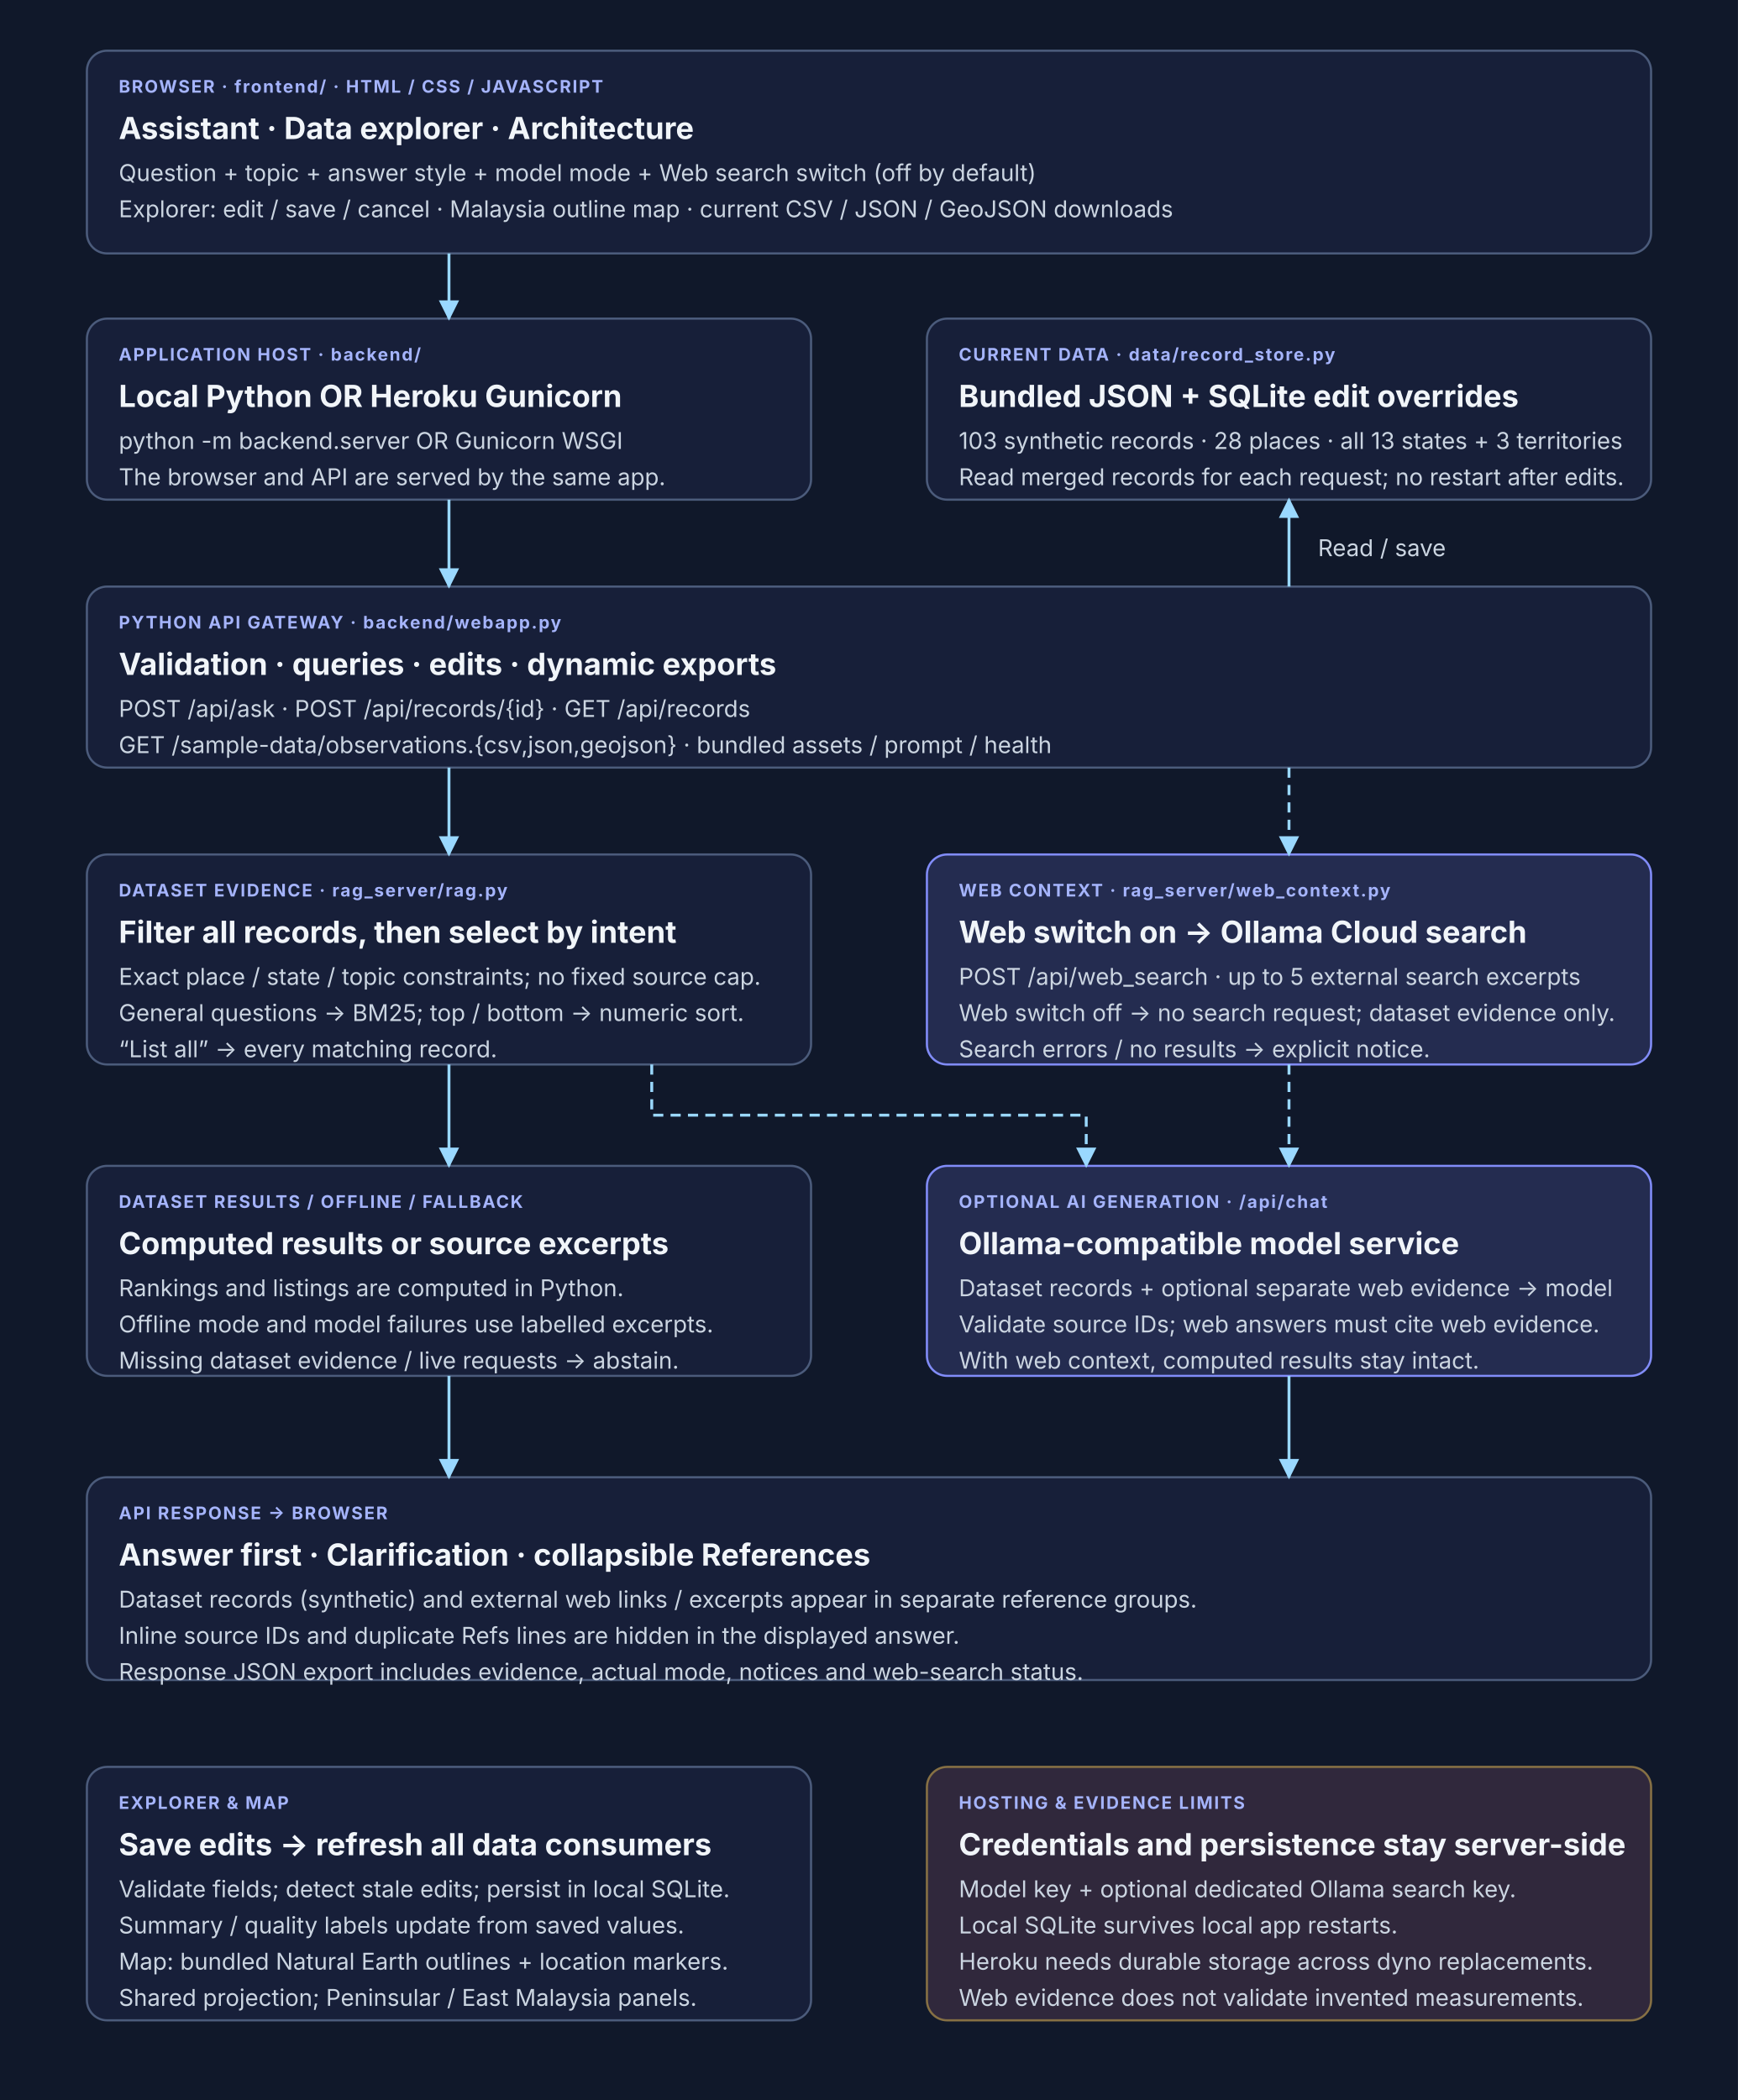
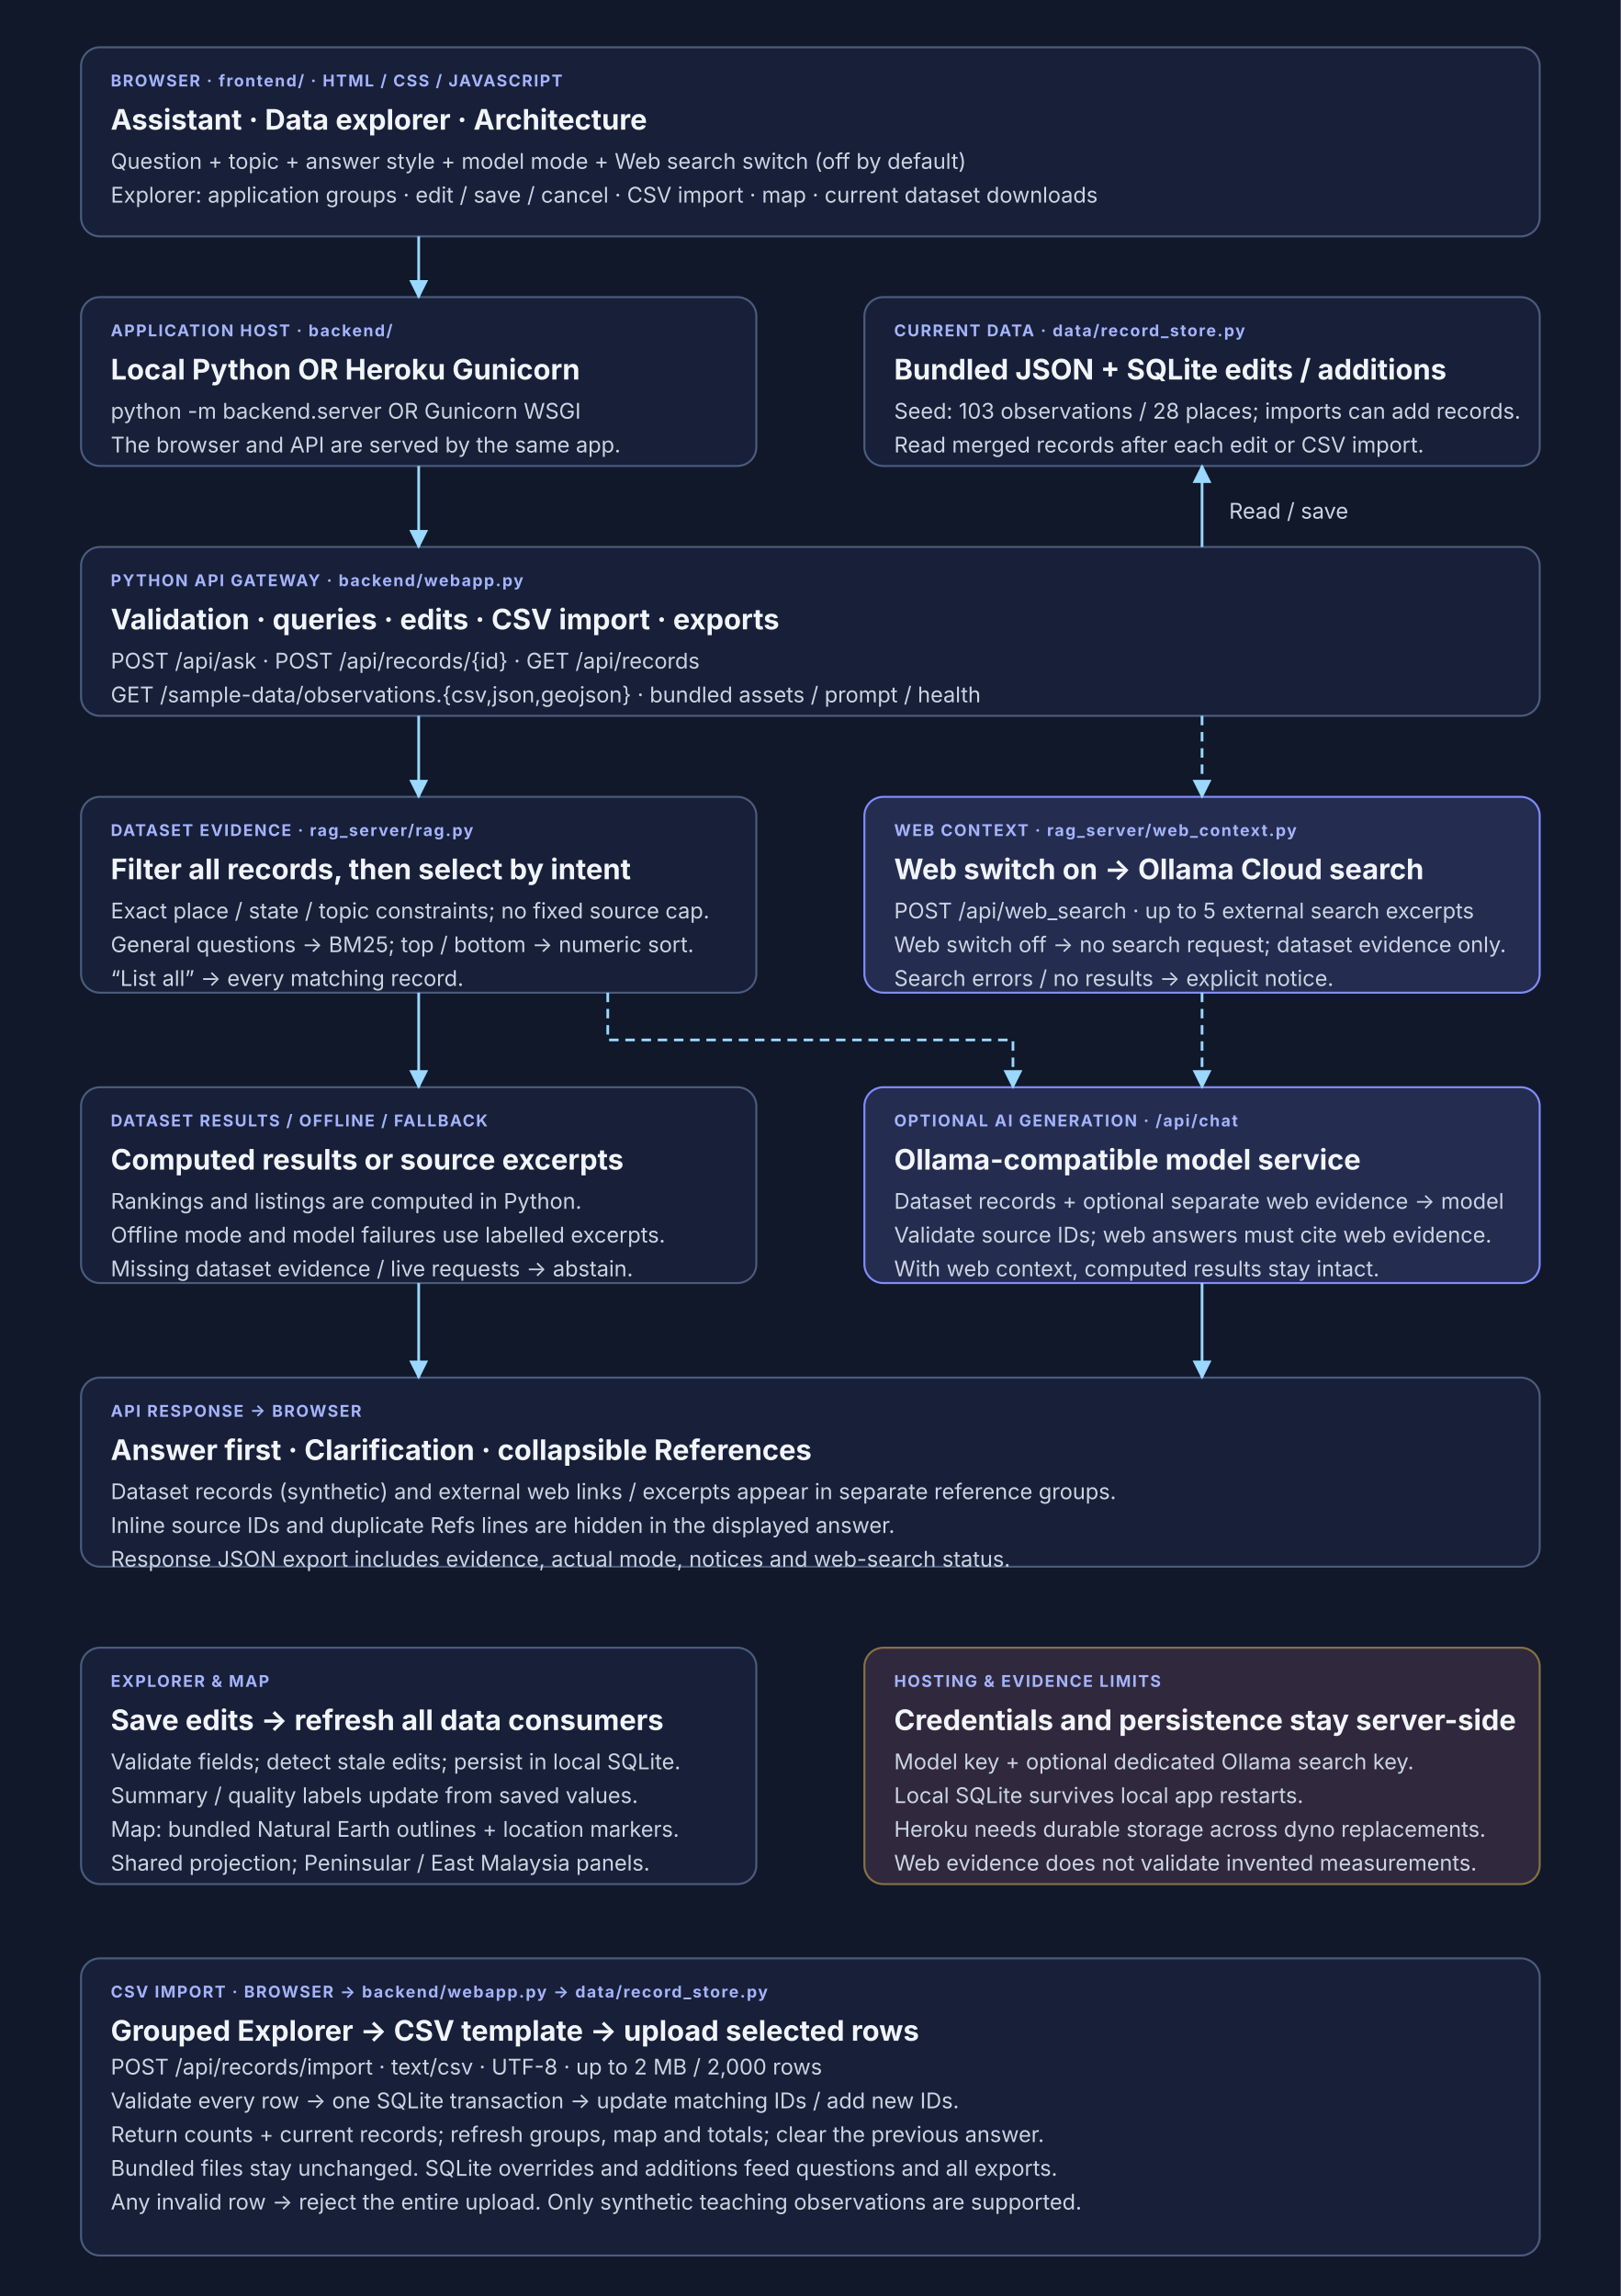
- <svg xmlns="http://www.w3.org/2000/svg" viewBox="0 0 1200 1450" role="img" aria-labelledby="title desc">
+ <svg xmlns="http://www.w3.org/2000/svg" viewBox="0 0 1200 1700" role="img" aria-labelledby="title desc">
  <defs>
    <marker id="arrow" viewBox="0 0 10 10" refX="9" refY="5" markerWidth="7" markerHeight="7" orient="auto-start-reverse">
      <path d="M0 0 10 5 0 10Z" fill="#9ad8ff" />
    </marker>
    <style>text{font-family:system-ui,-apple-system,sans-serif;fill:#f1f5f9}.heading{font-size:21px;font-weight:650}.body{font-size:16px;fill:#cbd5e1}.label{font-size:12px;letter-spacing:1px;font-weight:650;fill:#a5b4fc}.code{font-family:monospace;font-size:14px;fill:#cbd5e1}.box{fill:#171f39;stroke:#4b5b7b;stroke-width:1.5}.optional-box{fill:#242c50;stroke:#818cf8;stroke-width:1.5}.note{fill:#30283c;stroke:#867044;stroke-width:1.5}.line{fill:none;stroke:#9ad8ff;stroke-width:2;marker-end:url(#arrow)}.optional{stroke-dasharray:7 5}</style>
  </defs>
-   <rect width="1200" height="1450" fill="#10182a" />
+   <rect width="1200" height="1700" fill="#10182a" />
  <rect class="box" x="60" y="35" width="1080" height="140" rx="14" />
  <text class="label" x="82" y="64">BROWSER · frontend/ · HTML / CSS / JAVASCRIPT</text>
  <text class="heading" x="82" y="96">Assistant · Data explorer · Architecture</text>
  <text class="body" x="82" y="125">Question + topic + answer style + model mode + Web search switch (off by default)</text>
-   <text class="body" x="82" y="150">Explorer: edit / save / cancel · Malaysia outline map · current CSV / JSON / GeoJSON downloads</text>
+   <text class="body" x="82" y="150">Explorer: application groups · edit / save / cancel · CSV import · map · current dataset downloads</text>
  <rect class="box" x="60" y="220" width="500" height="125" rx="14" />
  <text class="label" x="82" y="249">APPLICATION HOST · backend/</text>
  <text class="heading" x="82" y="281">Local Python OR Heroku Gunicorn</text>
  <text class="body" x="82" y="310">python -m backend.server OR Gunicorn WSGI</text>
  <text class="body" x="82" y="335">The browser and API are served by the same app.</text>
  <rect class="box" x="640" y="220" width="500" height="125" rx="14" />
  <text class="label" x="662" y="249">CURRENT DATA · data/record_store.py</text>
-   <text class="heading" x="662" y="281">Bundled JSON + SQLite edit overrides</text>
-   <text class="body" x="662" y="310">103 synthetic records · 28 places · all 13 states + 3 territories</text>
-   <text class="body" x="662" y="335">Read merged records for each request; no restart after edits.</text>
+   <text class="heading" x="662" y="281">Bundled JSON + SQLite edits / additions</text>
+   <text class="body" x="662" y="310">Seed: 103 observations / 28 places; imports can add records.</text>
+   <text class="body" x="662" y="335">Read merged records after each edit or CSV import.</text>
  <rect class="box" x="60" y="405" width="1080" height="125" rx="14" />
  <text class="label" x="82" y="434">PYTHON API GATEWAY · backend/webapp.py</text>
-   <text class="heading" x="82" y="466">Validation · queries · edits · dynamic exports</text>
+   <text class="heading" x="82" y="466">Validation · queries · edits · CSV import · exports</text>
  <text class="body" x="82" y="495">POST /api/ask · POST /api/records/{id} · GET /api/records</text>
  <text class="body" x="82" y="520">GET /sample-data/observations.{csv,json,geojson} · bundled assets / prompt / health</text>
  <path class="line" d="M310 175V220" />
  <path class="line" d="M310 345V405" />
  <path class="line" d="M890 405V345" />
  <text class="body" x="910" y="384">Read / save</text>
  <rect class="box" x="60" y="590" width="500" height="145" rx="14" />
  <text class="label" x="82" y="619">DATASET EVIDENCE · rag_server/rag.py</text>
  <text class="heading" x="82" y="651">Filter all records, then select by intent</text>
  <text class="body" x="82" y="680">Exact place / state / topic constraints; no fixed source cap.</text>
  <text class="body" x="82" y="705">General questions → BM25; top / bottom → numeric sort.</text>
  <text class="body" x="82" y="730">“List all” → every matching record.</text>
  <rect class="optional-box" x="640" y="590" width="500" height="145" rx="14" />
  <text class="label" x="662" y="619">WEB CONTEXT · rag_server/web_context.py</text>
  <text class="heading" x="662" y="651">Web switch on → Ollama Cloud search</text>
  <text class="body" x="662" y="680">POST /api/web_search · up to 5 external search excerpts</text>
  <text class="body" x="662" y="705">Web switch off → no search request; dataset evidence only.</text>
  <text class="body" x="662" y="730">Search errors / no results → explicit notice.</text>
  <path class="line" d="M310 530V590" />
  <path class="line optional" d="M890 530V590" />
  <rect class="box" x="60" y="805" width="500" height="145" rx="14" />
  <text class="label" x="82" y="834">DATASET RESULTS / OFFLINE / FALLBACK</text>
  <text class="heading" x="82" y="866">Computed results or source excerpts</text>
  <text class="body" x="82" y="895">Rankings and listings are computed in Python.</text>
  <text class="body" x="82" y="920">Offline mode and model failures use labelled excerpts.</text>
  <text class="body" x="82" y="945">Missing dataset evidence / live requests → abstain.</text>
  <rect class="optional-box" x="640" y="805" width="500" height="145" rx="14" />
  <text class="label" x="662" y="834">OPTIONAL AI GENERATION · /api/chat</text>
  <text class="heading" x="662" y="866">Ollama-compatible model service</text>
  <text class="body" x="662" y="895">Dataset records + optional separate web evidence → model</text>
  <text class="body" x="662" y="920">Validate source IDs; web answers must cite web evidence.</text>
  <text class="body" x="662" y="945">With web context, computed results stay intact.</text>
  <path class="line" d="M310 735V805" />
  <path class="line optional" d="M890 735V805" />
  <path class="line optional" d="M450 735V770H750V805" />
  <rect class="box" x="60" y="1020" width="1080" height="140" rx="14" />
  <text class="label" x="82" y="1049">API RESPONSE → BROWSER</text>
  <text class="heading" x="82" y="1081">Answer first · Clarification · collapsible References</text>
  <text class="body" x="82" y="1110">Dataset records (synthetic) and external web links / excerpts appear in separate reference groups.</text>
  <text class="body" x="82" y="1135">Inline source IDs and duplicate Refs lines are hidden in the displayed answer.</text>
  <text class="body" x="82" y="1160">Response JSON export includes evidence, actual mode, notices and web-search status.</text>
  <path class="line" d="M310 950V1020" />
  <path class="line" d="M890 950V1020" />
  <rect class="box" x="60" y="1220" width="500" height="175" rx="14" />
  <text class="label" x="82" y="1249">EXPLORER &amp; MAP</text>
  <text class="heading" x="82" y="1281">Save edits → refresh all data consumers</text>
  <text class="body" x="82" y="1310">Validate fields; detect stale edits; persist in local SQLite.</text>
  <text class="body" x="82" y="1335">Summary / quality labels update from saved values.</text>
  <text class="body" x="82" y="1360">Map: bundled Natural Earth outlines + location markers.</text>
  <text class="body" x="82" y="1385">Shared projection; Peninsular / East Malaysia panels.</text>
  <rect class="note" x="640" y="1220" width="500" height="175" rx="14" />
  <text class="label" x="662" y="1249">HOSTING &amp; EVIDENCE LIMITS</text>
  <text class="heading" x="662" y="1281">Credentials and persistence stay server-side</text>
  <text class="body" x="662" y="1310">Model key + optional dedicated Ollama search key.</text>
  <text class="body" x="662" y="1335">Local SQLite survives local app restarts.</text>
  <text class="body" x="662" y="1360">Heroku needs durable storage across dyno replacements.</text>
  <text class="body" x="662" y="1385">Web evidence does not validate invented measurements.</text>
+   <rect class="box" x="60" y="1450" width="1080" height="220" rx="14" />
+   <text class="label" x="82" y="1479">CSV IMPORT · BROWSER → backend/webapp.py → data/record_store.py</text>
+   <text class="heading" x="82" y="1511">Grouped Explorer → CSV template → upload selected rows</text>
+   <text class="body" x="82" y="1536">POST /api/records/import · text/csv · UTF-8 · up to 2 MB / 2,000 rows</text>
+   <text class="body" x="82" y="1561">Validate every row → one SQLite transaction → update matching IDs / add new IDs.</text>
+   <text class="body" x="82" y="1586">Return counts + current records; refresh groups, map and totals; clear the previous answer.</text>
+   <text class="body" x="82" y="1611">Bundled files stay unchanged. SQLite overrides and additions feed questions and all exports.</text>
+   <text class="body" x="82" y="1636">Any invalid row → reject the entire upload. Only synthetic teaching observations are supported.</text>
</svg>
